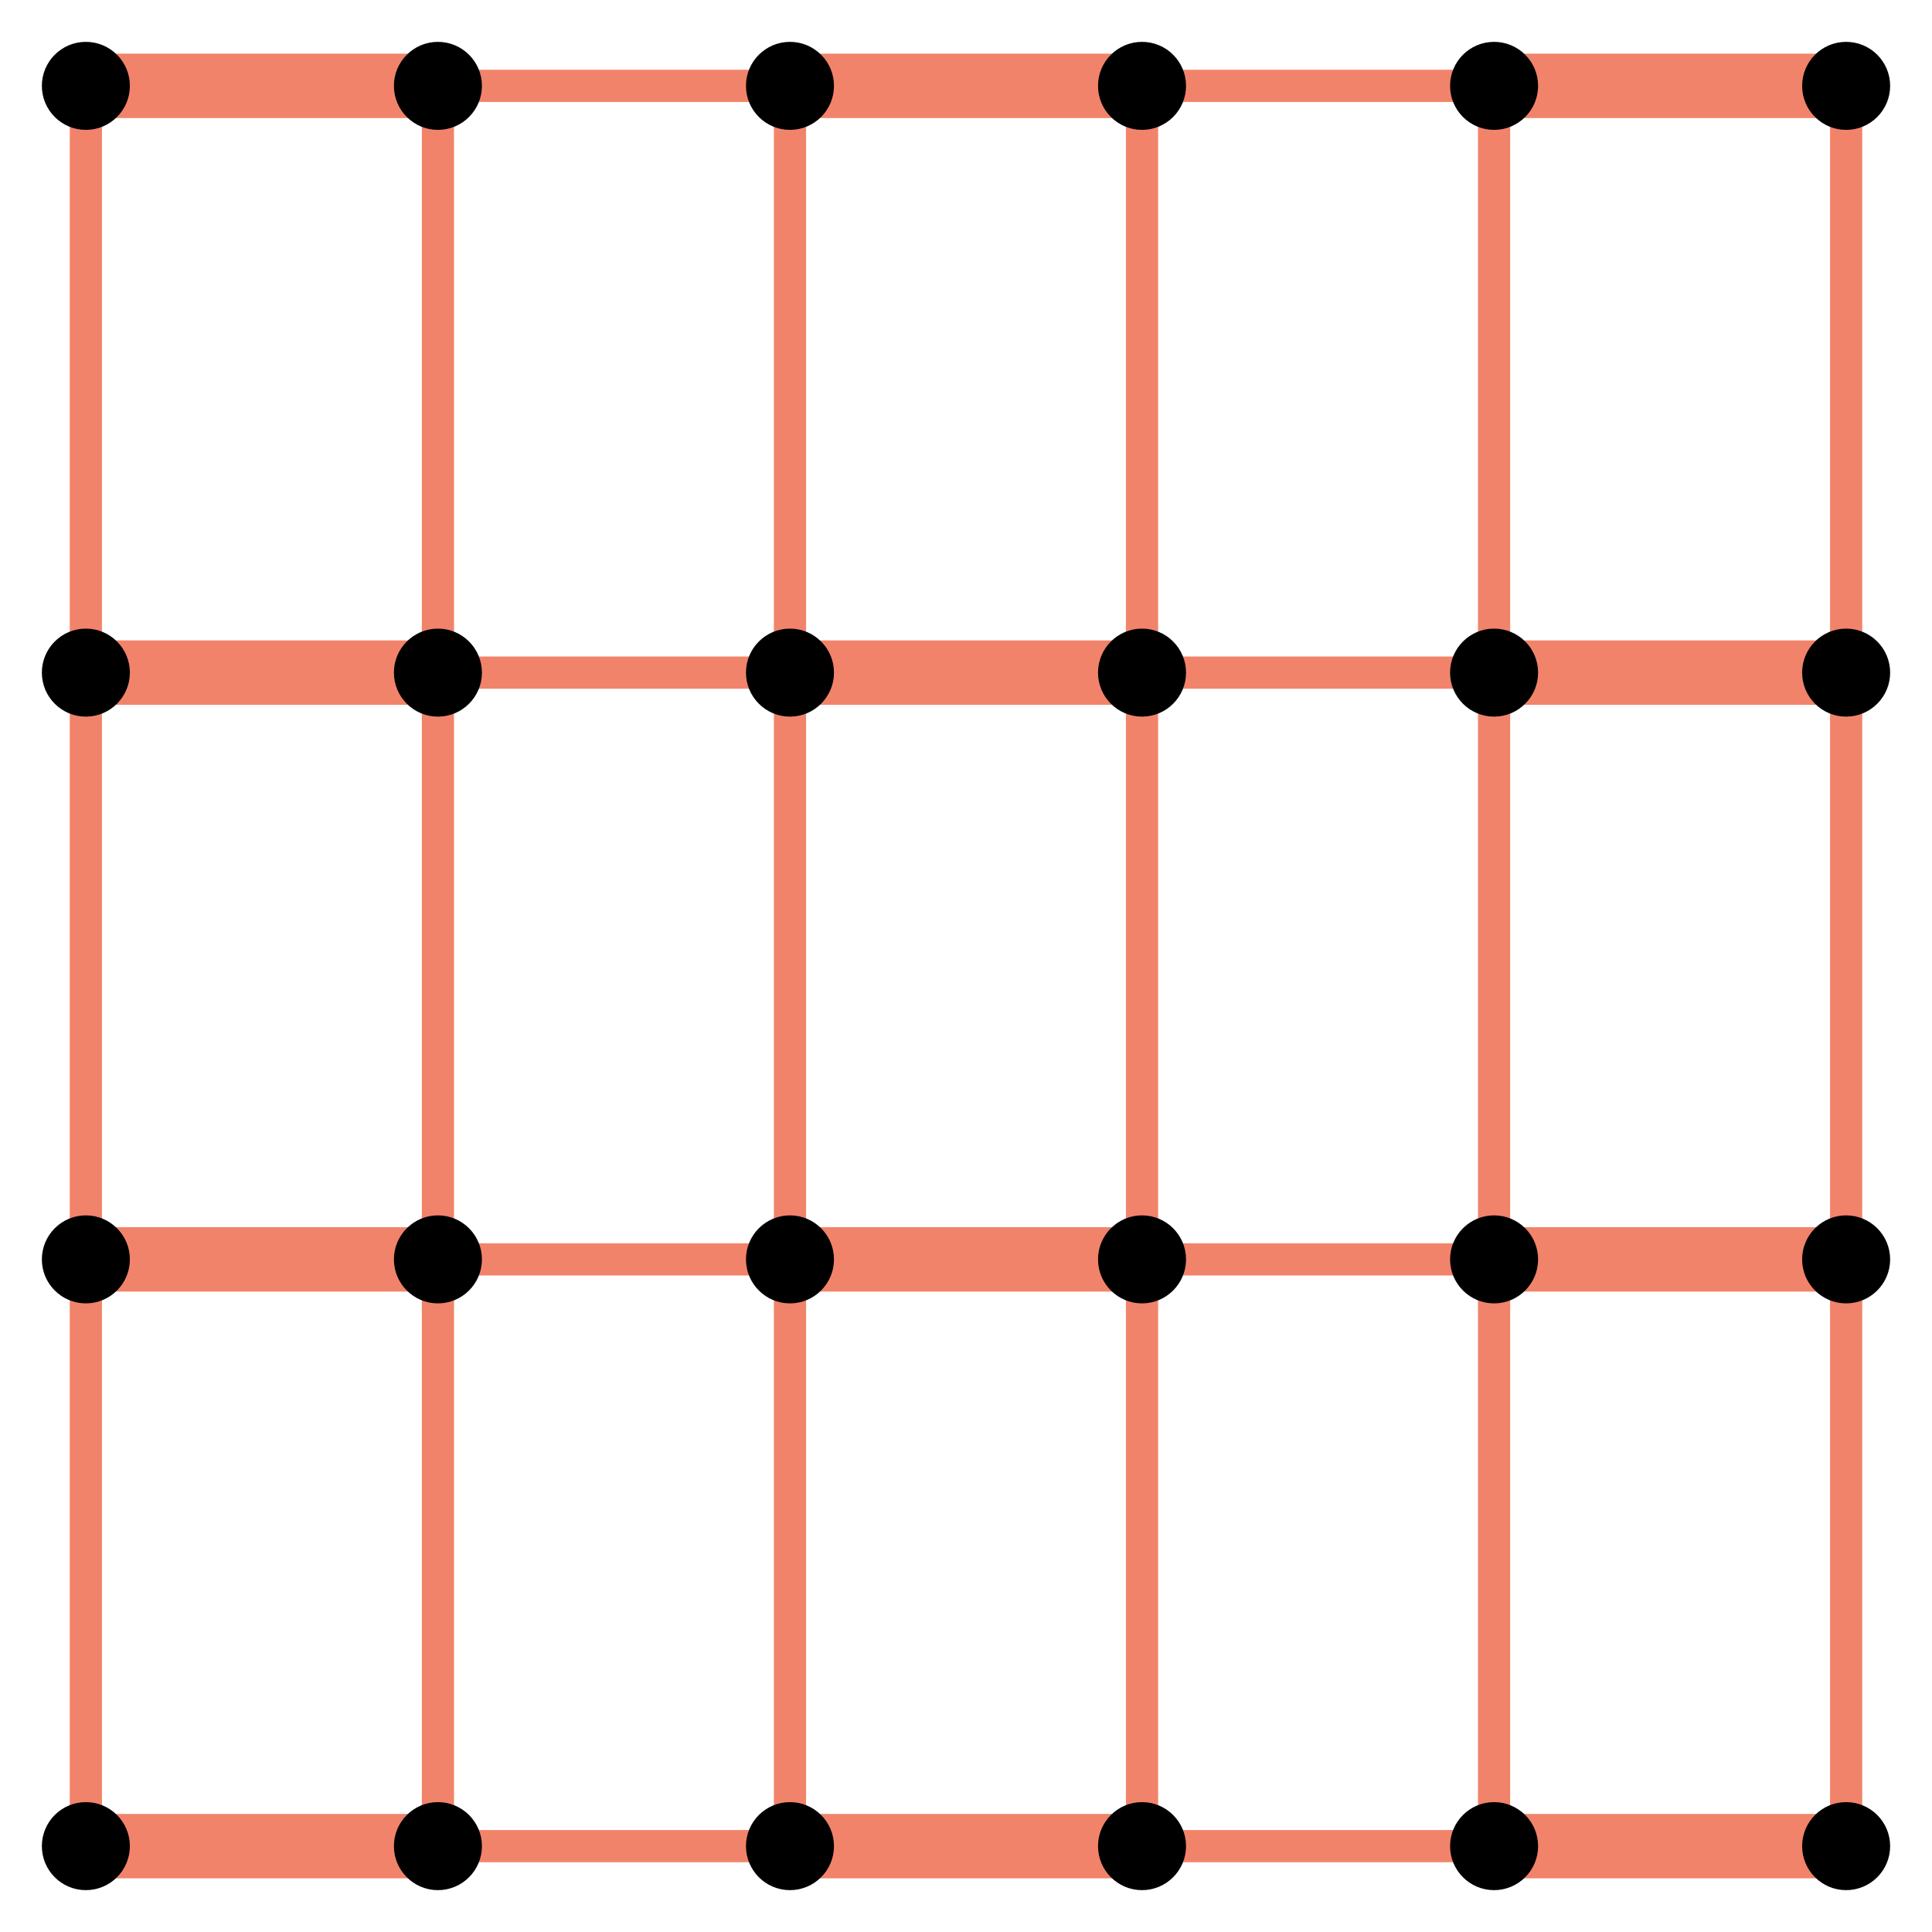
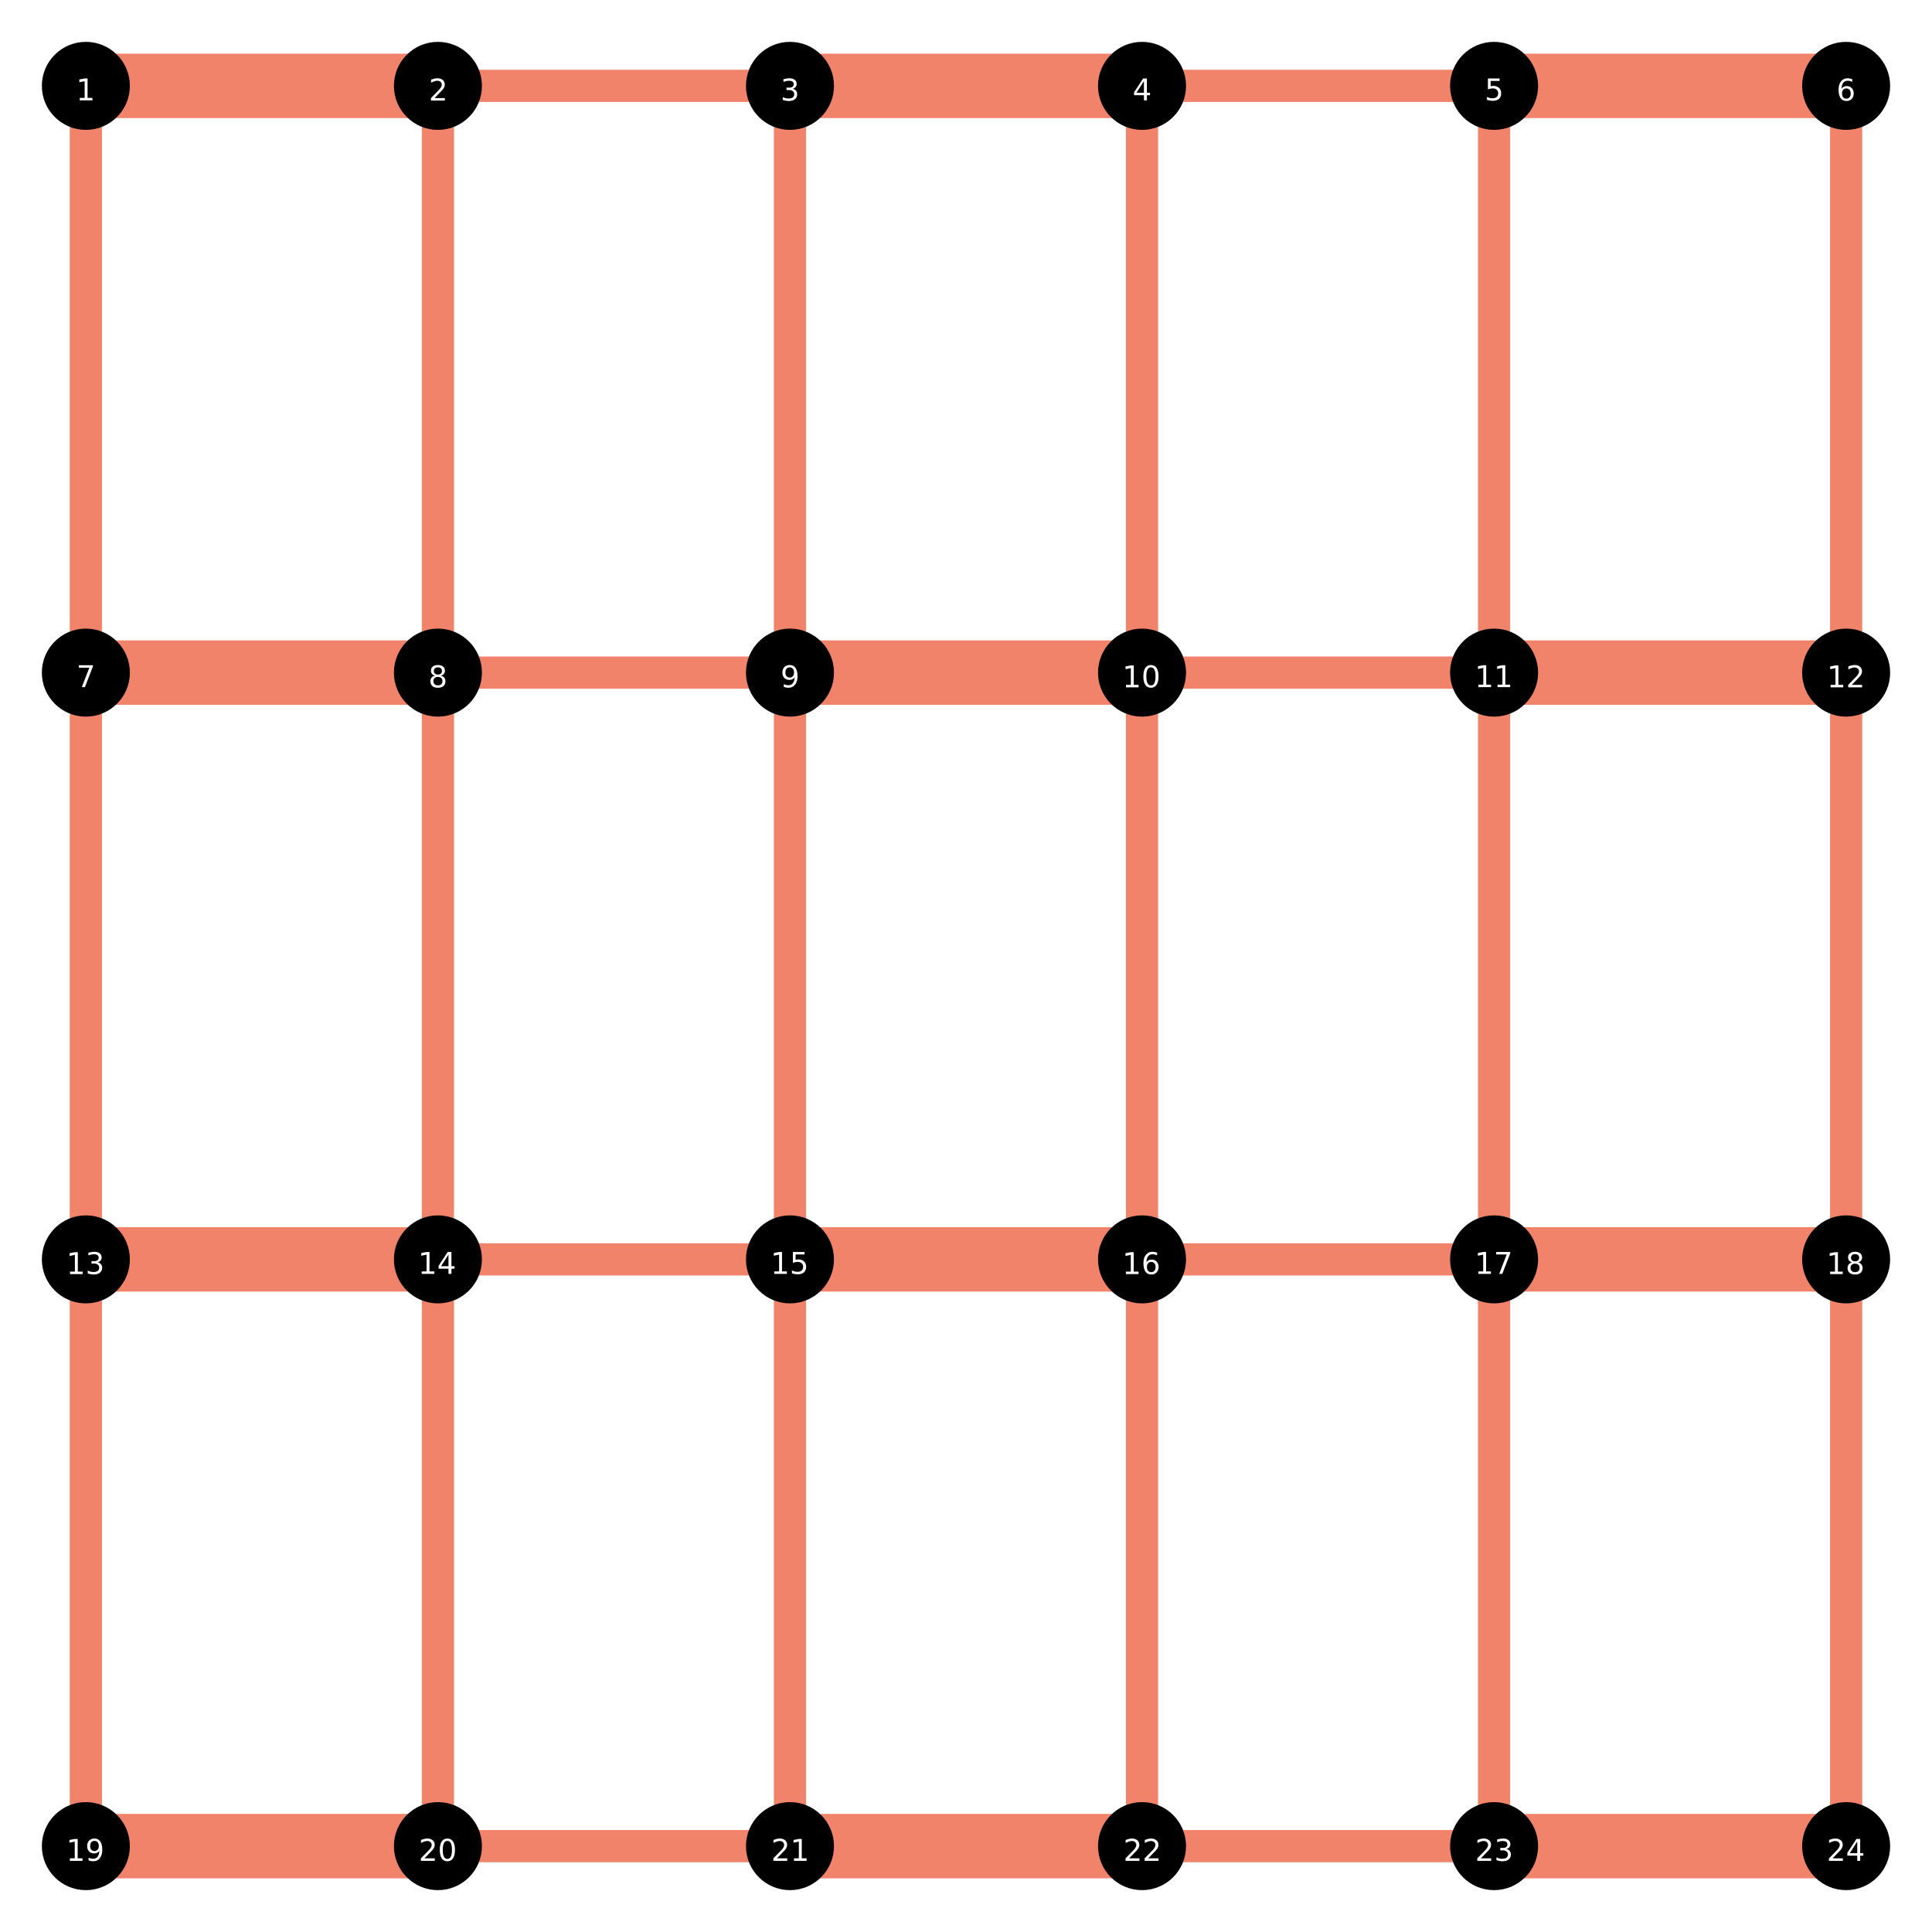
<svg xmlns="http://www.w3.org/2000/svg" xmlns:xlink="http://www.w3.org/1999/xlink" width="900pt" height="900pt" viewBox="0 0 900 900" version="1.1">
  <defs>
    <g>
      <symbol overflow="visible" id="glyph0-0">
        <path style="stroke:none;" d="M 0.703 2.469 L 0.703 -9.875 L 7.703 -9.875 L 7.703 2.469 Z M 1.484 1.703 L 6.922 1.703 L 6.922 -9.078 L 1.484 -9.078 Z M 1.484 1.703 " />
      </symbol>
      <symbol overflow="visible" id="glyph0-1">
        <path style="stroke:none;" d="M 1.734 -1.156 L 4 -1.156 L 4 -8.953 L 1.531 -8.453 L 1.531 -9.719 L 3.984 -10.203 L 5.359 -10.203 L 5.359 -1.156 L 7.609 -1.156 L 7.609 0 L 1.734 0 Z M 1.734 -1.156 " />
      </symbol>
      <symbol overflow="visible" id="glyph0-2">
        <path style="stroke:none;" d="M 2.688 -1.156 L 7.5 -1.156 L 7.5 0 L 1.031 0 L 1.031 -1.156 C 1.551 -1.695 2.266 -2.426 3.172 -3.344 C 4.078 -4.258 4.645 -4.848 4.875 -5.109 C 5.312 -5.609 5.617 -6.031 5.797 -6.375 C 5.973 -6.719 6.062 -7.055 6.062 -7.391 C 6.062 -7.93 5.867 -8.375 5.484 -8.719 C 5.109 -9.062 4.613 -9.234 4 -9.234 C 3.57 -9.234 3.117 -9.156 2.641 -9 C 2.16 -8.852 1.645 -8.625 1.094 -8.312 L 1.094 -9.719 C 1.645 -9.938 2.16 -10.102 2.641 -10.219 C 3.129 -10.332 3.578 -10.391 3.984 -10.391 C 5.035 -10.391 5.875 -10.125 6.5 -9.594 C 7.133 -9.07 7.453 -8.367 7.453 -7.484 C 7.453 -7.055 7.375 -6.656 7.219 -6.281 C 7.062 -5.906 6.773 -5.461 6.359 -4.953 C 6.242 -4.828 5.879 -4.445 5.266 -3.812 C 4.66 -3.176 3.801 -2.289 2.688 -1.156 Z M 2.688 -1.156 " />
      </symbol>
      <symbol overflow="visible" id="glyph0-3">
        <path style="stroke:none;" d="M 5.688 -5.5 C 6.344 -5.363 6.852 -5.07 7.219 -4.625 C 7.594 -4.176 7.781 -3.625 7.781 -2.969 C 7.781 -1.957 7.43 -1.176 6.734 -0.625 C 6.047 -0.07 5.066 0.203 3.797 0.203 C 3.367 0.203 2.926 0.156 2.469 0.062 C 2.02 -0.02 1.551 -0.145 1.062 -0.312 L 1.062 -1.641 C 1.445 -1.422 1.867 -1.254 2.328 -1.141 C 2.785 -1.023 3.258 -0.969 3.75 -0.969 C 4.613 -0.969 5.27 -1.133 5.719 -1.469 C 6.176 -1.812 6.406 -2.312 6.406 -2.969 C 6.406 -3.57 6.191 -4.039 5.766 -4.375 C 5.348 -4.719 4.766 -4.891 4.016 -4.891 L 2.828 -4.891 L 2.828 -6.016 L 4.078 -6.016 C 4.754 -6.016 5.27 -6.148 5.625 -6.422 C 5.988 -6.703 6.172 -7.098 6.172 -7.609 C 6.172 -8.129 5.984 -8.531 5.609 -8.812 C 5.242 -9.094 4.711 -9.234 4.016 -9.234 C 3.641 -9.234 3.234 -9.191 2.797 -9.109 C 2.367 -9.023 1.895 -8.895 1.375 -8.719 L 1.375 -9.953 C 1.895 -10.098 2.383 -10.207 2.844 -10.281 C 3.301 -10.352 3.734 -10.391 4.141 -10.391 C 5.191 -10.391 6.02 -10.148 6.625 -9.672 C 7.238 -9.203 7.547 -8.562 7.547 -7.75 C 7.547 -7.176 7.383 -6.695 7.062 -6.312 C 6.738 -5.926 6.281 -5.656 5.688 -5.5 Z M 5.688 -5.5 " />
      </symbol>
      <symbol overflow="visible" id="glyph0-4">
        <path style="stroke:none;" d="M 5.297 -9 L 1.812 -3.562 L 5.297 -3.562 Z M 4.922 -10.203 L 6.672 -10.203 L 6.672 -3.562 L 8.125 -3.562 L 8.125 -2.406 L 6.672 -2.406 L 6.672 0 L 5.297 0 L 5.297 -2.406 L 0.688 -2.406 L 0.688 -3.734 Z M 4.922 -10.203 " />
      </symbol>
      <symbol overflow="visible" id="glyph0-5">
        <path style="stroke:none;" d="M 1.516 -10.203 L 6.938 -10.203 L 6.938 -9.047 L 2.781 -9.047 L 2.781 -6.547 C 2.977 -6.609 3.176 -6.656 3.375 -6.688 C 3.57 -6.727 3.773 -6.75 3.984 -6.75 C 5.117 -6.75 6.02 -6.438 6.688 -5.812 C 7.352 -5.188 7.688 -4.344 7.688 -3.281 C 7.688 -2.176 7.344 -1.316 6.656 -0.703 C 5.977 -0.098 5.016 0.203 3.766 0.203 C 3.336 0.203 2.898 0.164 2.453 0.094 C 2.016 0.02 1.555 -0.086 1.078 -0.234 L 1.078 -1.625 C 1.492 -1.406 1.922 -1.238 2.359 -1.125 C 2.797 -1.02 3.254 -0.969 3.734 -0.969 C 4.523 -0.969 5.148 -1.172 5.609 -1.578 C 6.066 -1.992 6.297 -2.562 6.297 -3.281 C 6.297 -3.988 6.066 -4.547 5.609 -4.953 C 5.148 -5.367 4.523 -5.578 3.734 -5.578 C 3.367 -5.578 3 -5.535 2.625 -5.453 C 2.258 -5.379 1.891 -5.254 1.516 -5.078 Z M 1.516 -10.203 " />
      </symbol>
      <symbol overflow="visible" id="glyph0-6">
        <path style="stroke:none;" d="M 4.625 -5.656 C 4 -5.656 3.504 -5.441 3.141 -5.016 C 2.785 -4.586 2.609 -4.008 2.609 -3.281 C 2.609 -2.539 2.785 -1.957 3.141 -1.531 C 3.504 -1.102 4 -0.891 4.625 -0.891 C 5.238 -0.891 5.727 -1.102 6.094 -1.531 C 6.457 -1.957 6.641 -2.539 6.641 -3.281 C 6.641 -4.008 6.457 -4.586 6.094 -5.016 C 5.727 -5.441 5.238 -5.656 4.625 -5.656 Z M 7.359 -9.984 L 7.359 -8.719 C 7.016 -8.883 6.664 -9.008 6.312 -9.094 C 5.957 -9.188 5.609 -9.234 5.266 -9.234 C 4.348 -9.234 3.648 -8.926 3.172 -8.312 C 2.691 -7.695 2.422 -6.766 2.359 -5.516 C 2.617 -5.91 2.953 -6.211 3.359 -6.422 C 3.766 -6.641 4.211 -6.75 4.703 -6.75 C 5.723 -6.75 6.531 -6.438 7.125 -5.812 C 7.727 -5.188 8.031 -4.344 8.031 -3.281 C 8.031 -2.227 7.719 -1.383 7.094 -0.75 C 6.477 -0.113 5.656 0.203 4.625 0.203 C 3.438 0.203 2.531 -0.25 1.906 -1.156 C 1.289 -2.062 0.984 -3.375 0.984 -5.094 C 0.984 -6.707 1.363 -7.992 2.125 -8.953 C 2.895 -9.91 3.922 -10.391 5.203 -10.391 C 5.555 -10.391 5.906 -10.352 6.25 -10.281 C 6.602 -10.219 6.973 -10.117 7.359 -9.984 Z M 7.359 -9.984 " />
      </symbol>
      <symbol overflow="visible" id="glyph0-7">
        <path style="stroke:none;" d="M 1.156 -10.203 L 7.719 -10.203 L 7.719 -9.625 L 4 0 L 2.562 0 L 6.047 -9.047 L 1.156 -9.047 Z M 1.156 -10.203 " />
      </symbol>
      <symbol overflow="visible" id="glyph0-8">
        <path style="stroke:none;" d="M 4.453 -4.844 C 3.797 -4.844 3.281 -4.664 2.906 -4.312 C 2.531 -3.969 2.344 -3.488 2.344 -2.875 C 2.344 -2.258 2.531 -1.773 2.906 -1.422 C 3.281 -1.066 3.797 -0.891 4.453 -0.891 C 5.109 -0.891 5.625 -1.066 6 -1.422 C 6.375 -1.773 6.562 -2.258 6.562 -2.875 C 6.562 -3.488 6.375 -3.969 6 -4.312 C 5.625 -4.664 5.109 -4.844 4.453 -4.844 Z M 3.062 -5.438 C 2.477 -5.582 2.02 -5.859 1.688 -6.266 C 1.352 -6.672 1.188 -7.164 1.188 -7.75 C 1.188 -8.562 1.477 -9.203 2.062 -9.672 C 2.645 -10.148 3.441 -10.391 4.453 -10.391 C 5.461 -10.391 6.258 -10.148 6.844 -9.672 C 7.426 -9.203 7.719 -8.562 7.719 -7.75 C 7.719 -7.164 7.551 -6.672 7.219 -6.266 C 6.883 -5.859 6.426 -5.582 5.844 -5.438 C 6.508 -5.281 7.023 -4.973 7.391 -4.516 C 7.766 -4.066 7.953 -3.52 7.953 -2.875 C 7.953 -1.883 7.648 -1.125 7.047 -0.594 C 6.441 -0.062 5.578 0.203 4.453 0.203 C 3.328 0.203 2.461 -0.062 1.859 -0.594 C 1.254 -1.125 0.953 -1.883 0.953 -2.875 C 0.953 -3.52 1.141 -4.066 1.516 -4.516 C 1.891 -4.973 2.406 -5.281 3.062 -5.438 Z M 2.562 -7.609 C 2.562 -7.086 2.727 -6.676 3.062 -6.375 C 3.395 -6.082 3.859 -5.938 4.453 -5.938 C 5.047 -5.938 5.508 -6.082 5.844 -6.375 C 6.176 -6.676 6.344 -7.086 6.344 -7.609 C 6.344 -8.141 6.176 -8.551 5.844 -8.844 C 5.508 -9.145 5.047 -9.297 4.453 -9.297 C 3.859 -9.297 3.395 -9.145 3.062 -8.844 C 2.727 -8.551 2.562 -8.141 2.562 -7.609 Z M 2.562 -7.609 " />
      </symbol>
      <symbol overflow="visible" id="glyph0-9">
        <path style="stroke:none;" d="M 1.531 -0.219 L 1.531 -1.469 C 1.883 -1.301 2.238 -1.176 2.594 -1.094 C 2.945 -1.008 3.297 -0.969 3.641 -0.969 C 4.547 -0.969 5.238 -1.27 5.719 -1.875 C 6.207 -2.488 6.484 -3.422 6.547 -4.672 C 6.285 -4.285 5.953 -3.984 5.547 -3.766 C 5.141 -3.555 4.691 -3.453 4.203 -3.453 C 3.18 -3.453 2.367 -3.758 1.766 -4.375 C 1.172 -5 0.875 -5.848 0.875 -6.922 C 0.875 -7.961 1.18 -8.801 1.797 -9.438 C 2.422 -10.07 3.25 -10.391 4.281 -10.391 C 5.469 -10.391 6.367 -9.938 6.984 -9.031 C 7.609 -8.125 7.922 -6.812 7.922 -5.094 C 7.922 -3.488 7.539 -2.203 6.781 -1.234 C 6.02 -0.273 4.992 0.203 3.703 0.203 C 3.348 0.203 2.992 0.164 2.641 0.094 C 2.285 0.031 1.914 -0.07 1.531 -0.219 Z M 4.281 -4.547 C 4.906 -4.547 5.395 -4.754 5.75 -5.172 C 6.113 -5.598 6.297 -6.18 6.297 -6.922 C 6.297 -7.648 6.113 -8.227 5.75 -8.656 C 5.395 -9.082 4.906 -9.297 4.281 -9.297 C 3.664 -9.297 3.176 -9.082 2.812 -8.656 C 2.445 -8.227 2.266 -7.648 2.266 -6.922 C 2.266 -6.18 2.445 -5.598 2.812 -5.172 C 3.176 -4.754 3.664 -4.547 4.281 -4.547 Z M 4.281 -4.547 " />
      </symbol>
      <symbol overflow="visible" id="glyph0-10">
        <path style="stroke:none;" d="M 4.453 -9.297 C 3.742 -9.297 3.207 -8.945 2.844 -8.25 C 2.488 -7.551 2.312 -6.5 2.312 -5.094 C 2.312 -3.695 2.488 -2.645 2.844 -1.938 C 3.207 -1.238 3.742 -0.891 4.453 -0.891 C 5.172 -0.891 5.707 -1.238 6.062 -1.938 C 6.414 -2.645 6.594 -3.695 6.594 -5.094 C 6.594 -6.5 6.414 -7.551 6.062 -8.25 C 5.707 -8.945 5.172 -9.297 4.453 -9.297 Z M 4.453 -10.391 C 5.598 -10.391 6.473 -9.938 7.078 -9.031 C 7.68 -8.125 7.984 -6.812 7.984 -5.094 C 7.984 -3.375 7.68 -2.062 7.078 -1.156 C 6.473 -0.25 5.598 0.203 4.453 0.203 C 3.305 0.203 2.43 -0.25 1.828 -1.156 C 1.223 -2.062 0.922 -3.375 0.922 -5.094 C 0.922 -6.812 1.223 -8.125 1.828 -9.031 C 2.43 -9.938 3.305 -10.391 4.453 -10.391 Z M 4.453 -10.391 " />
      </symbol>
    </g>
  </defs>
  <g id="surface26">
    <rect x="0" y="0" width="900" height="900" style="fill:rgb(100%,100%,100%);fill-opacity:1;stroke:none;" />
    <path style="fill:none;stroke-width:30;stroke-linecap:butt;stroke-linejoin:miter;stroke:rgb(94.902%,51.373%,41.961%);stroke-opacity:1;stroke-miterlimit:10;" d="M 40 40 L 204 40 " />
    <path style="fill:none;stroke-width:15;stroke-linecap:butt;stroke-linejoin:miter;stroke:rgb(94.902%,51.373%,41.961%);stroke-opacity:1;stroke-miterlimit:10;" d="M 40 40 L 40 313.332 " />
    <path style="fill:none;stroke-width:15;stroke-linecap:butt;stroke-linejoin:miter;stroke:rgb(94.902%,51.373%,41.961%);stroke-opacity:1;stroke-miterlimit:10;" d="M 204 40 L 368 40 " />
    <path style="fill:none;stroke-width:15;stroke-linecap:butt;stroke-linejoin:miter;stroke:rgb(94.902%,51.373%,41.961%);stroke-opacity:1;stroke-miterlimit:10;" d="M 204 40 L 204 313.332 " />
    <path style="fill:none;stroke-width:30;stroke-linecap:butt;stroke-linejoin:miter;stroke:rgb(94.902%,51.373%,41.961%);stroke-opacity:1;stroke-miterlimit:10;" d="M 368 40 L 532 40 " />
    <path style="fill:none;stroke-width:15;stroke-linecap:butt;stroke-linejoin:miter;stroke:rgb(94.902%,51.373%,41.961%);stroke-opacity:1;stroke-miterlimit:10;" d="M 368 40 L 368 313.332 " />
    <path style="fill:none;stroke-width:15;stroke-linecap:butt;stroke-linejoin:miter;stroke:rgb(94.902%,51.373%,41.961%);stroke-opacity:1;stroke-miterlimit:10;" d="M 532 40 L 696 40 " />
    <path style="fill:none;stroke-width:15;stroke-linecap:butt;stroke-linejoin:miter;stroke:rgb(94.902%,51.373%,41.961%);stroke-opacity:1;stroke-miterlimit:10;" d="M 532 40 L 532 313.332 " />
    <path style="fill:none;stroke-width:30;stroke-linecap:butt;stroke-linejoin:miter;stroke:rgb(94.902%,51.373%,41.961%);stroke-opacity:1;stroke-miterlimit:10;" d="M 696 40 L 860 40 " />
    <path style="fill:none;stroke-width:15;stroke-linecap:butt;stroke-linejoin:miter;stroke:rgb(94.902%,51.373%,41.961%);stroke-opacity:1;stroke-miterlimit:10;" d="M 696 40 L 696 313.332 " />
    <path style="fill:none;stroke-width:15;stroke-linecap:butt;stroke-linejoin:miter;stroke:rgb(94.902%,51.373%,41.961%);stroke-opacity:1;stroke-miterlimit:10;" d="M 860 40 L 860 313.332 " />
    <path style="fill:none;stroke-width:30;stroke-linecap:butt;stroke-linejoin:miter;stroke:rgb(94.902%,51.373%,41.961%);stroke-opacity:1;stroke-miterlimit:10;" d="M 40 313.332 L 204 313.332 " />
    <path style="fill:none;stroke-width:15;stroke-linecap:butt;stroke-linejoin:miter;stroke:rgb(94.902%,51.373%,41.961%);stroke-opacity:1;stroke-miterlimit:10;" d="M 40 313.332 L 40 586.668 " />
    <path style="fill:none;stroke-width:15;stroke-linecap:butt;stroke-linejoin:miter;stroke:rgb(94.902%,51.373%,41.961%);stroke-opacity:1;stroke-miterlimit:10;" d="M 204 313.332 L 368 313.332 " />
    <path style="fill:none;stroke-width:15;stroke-linecap:butt;stroke-linejoin:miter;stroke:rgb(94.902%,51.373%,41.961%);stroke-opacity:1;stroke-miterlimit:10;" d="M 204 313.332 L 204 586.668 " />
    <path style="fill:none;stroke-width:30;stroke-linecap:butt;stroke-linejoin:miter;stroke:rgb(94.902%,51.373%,41.961%);stroke-opacity:1;stroke-miterlimit:10;" d="M 368 313.332 L 532 313.332 " />
    <path style="fill:none;stroke-width:15;stroke-linecap:butt;stroke-linejoin:miter;stroke:rgb(94.902%,51.373%,41.961%);stroke-opacity:1;stroke-miterlimit:10;" d="M 368 313.332 L 368 586.668 " />
    <path style="fill:none;stroke-width:15;stroke-linecap:butt;stroke-linejoin:miter;stroke:rgb(94.902%,51.373%,41.961%);stroke-opacity:1;stroke-miterlimit:10;" d="M 532 313.332 L 696 313.332 " />
    <path style="fill:none;stroke-width:15;stroke-linecap:butt;stroke-linejoin:miter;stroke:rgb(94.902%,51.373%,41.961%);stroke-opacity:1;stroke-miterlimit:10;" d="M 532 313.332 L 532 586.668 " />
    <path style="fill:none;stroke-width:30;stroke-linecap:butt;stroke-linejoin:miter;stroke:rgb(94.902%,51.373%,41.961%);stroke-opacity:1;stroke-miterlimit:10;" d="M 696 313.332 L 860 313.332 " />
    <path style="fill:none;stroke-width:15;stroke-linecap:butt;stroke-linejoin:miter;stroke:rgb(94.902%,51.373%,41.961%);stroke-opacity:1;stroke-miterlimit:10;" d="M 696 313.332 L 696 586.668 " />
    <path style="fill:none;stroke-width:15;stroke-linecap:butt;stroke-linejoin:miter;stroke:rgb(94.902%,51.373%,41.961%);stroke-opacity:1;stroke-miterlimit:10;" d="M 860 313.332 L 860 586.668 " />
    <path style="fill:none;stroke-width:30;stroke-linecap:butt;stroke-linejoin:miter;stroke:rgb(94.902%,51.373%,41.961%);stroke-opacity:1;stroke-miterlimit:10;" d="M 40 586.668 L 204 586.668 " />
    <path style="fill:none;stroke-width:15;stroke-linecap:butt;stroke-linejoin:miter;stroke:rgb(94.902%,51.373%,41.961%);stroke-opacity:1;stroke-miterlimit:10;" d="M 40 586.668 L 40 860 " />
    <path style="fill:none;stroke-width:15;stroke-linecap:butt;stroke-linejoin:miter;stroke:rgb(94.902%,51.373%,41.961%);stroke-opacity:1;stroke-miterlimit:10;" d="M 204 586.668 L 368 586.668 " />
    <path style="fill:none;stroke-width:15;stroke-linecap:butt;stroke-linejoin:miter;stroke:rgb(94.902%,51.373%,41.961%);stroke-opacity:1;stroke-miterlimit:10;" d="M 204 586.668 L 204 860 " />
    <path style="fill:none;stroke-width:30;stroke-linecap:butt;stroke-linejoin:miter;stroke:rgb(94.902%,51.373%,41.961%);stroke-opacity:1;stroke-miterlimit:10;" d="M 368 586.668 L 532 586.668 " />
    <path style="fill:none;stroke-width:15;stroke-linecap:butt;stroke-linejoin:miter;stroke:rgb(94.902%,51.373%,41.961%);stroke-opacity:1;stroke-miterlimit:10;" d="M 368 586.668 L 368 860 " />
    <path style="fill:none;stroke-width:15;stroke-linecap:butt;stroke-linejoin:miter;stroke:rgb(94.902%,51.373%,41.961%);stroke-opacity:1;stroke-miterlimit:10;" d="M 532 586.668 L 696 586.668 " />
    <path style="fill:none;stroke-width:15;stroke-linecap:butt;stroke-linejoin:miter;stroke:rgb(94.902%,51.373%,41.961%);stroke-opacity:1;stroke-miterlimit:10;" d="M 532 586.668 L 532 860 " />
    <path style="fill:none;stroke-width:30;stroke-linecap:butt;stroke-linejoin:miter;stroke:rgb(94.902%,51.373%,41.961%);stroke-opacity:1;stroke-miterlimit:10;" d="M 696 586.668 L 860 586.668 " />
    <path style="fill:none;stroke-width:15;stroke-linecap:butt;stroke-linejoin:miter;stroke:rgb(94.902%,51.373%,41.961%);stroke-opacity:1;stroke-miterlimit:10;" d="M 696 586.668 L 696 860 " />
    <path style="fill:none;stroke-width:15;stroke-linecap:butt;stroke-linejoin:miter;stroke:rgb(94.902%,51.373%,41.961%);stroke-opacity:1;stroke-miterlimit:10;" d="M 860 586.668 L 860 860 " />
    <path style="fill:none;stroke-width:30;stroke-linecap:butt;stroke-linejoin:miter;stroke:rgb(94.902%,51.373%,41.961%);stroke-opacity:1;stroke-miterlimit:10;" d="M 40 860 L 204 860 " />
    <path style="fill:none;stroke-width:15;stroke-linecap:butt;stroke-linejoin:miter;stroke:rgb(94.902%,51.373%,41.961%);stroke-opacity:1;stroke-miterlimit:10;" d="M 204 860 L 368 860 " />
    <path style="fill:none;stroke-width:30;stroke-linecap:butt;stroke-linejoin:miter;stroke:rgb(94.902%,51.373%,41.961%);stroke-opacity:1;stroke-miterlimit:10;" d="M 368 860 L 532 860 " />
    <path style="fill:none;stroke-width:15;stroke-linecap:butt;stroke-linejoin:miter;stroke:rgb(94.902%,51.373%,41.961%);stroke-opacity:1;stroke-miterlimit:10;" d="M 532 860 L 696 860 " />
    <path style="fill:none;stroke-width:30;stroke-linecap:butt;stroke-linejoin:miter;stroke:rgb(94.902%,51.373%,41.961%);stroke-opacity:1;stroke-miterlimit:10;" d="M 696 860 L 860 860 " />
    <path style="fill-rule:nonzero;fill:rgb(0%,0%,0%);fill-opacity:1;stroke-width:1;stroke-linecap:butt;stroke-linejoin:miter;stroke:rgb(0%,0%,0%);stroke-opacity:1;stroke-miterlimit:10;" d="M 60 40 C 60 51.047 51.047 60 40 60 C 28.953 60 20 51.047 20 40 C 20 28.953 28.953 20 40 20 C 51.047 20 60 28.953 60 40 " />
    <path style="fill-rule:nonzero;fill:rgb(0%,0%,0%);fill-opacity:1;stroke-width:1;stroke-linecap:butt;stroke-linejoin:miter;stroke:rgb(0%,0%,0%);stroke-opacity:1;stroke-miterlimit:10;" d="M 224 40 C 224 51.047 215.047 60 204 60 C 192.953 60 184 51.047 184 40 C 184 28.953 192.953 20 204 20 C 215.047 20 224 28.953 224 40 " />
    <path style="fill-rule:nonzero;fill:rgb(0%,0%,0%);fill-opacity:1;stroke-width:1;stroke-linecap:butt;stroke-linejoin:miter;stroke:rgb(0%,0%,0%);stroke-opacity:1;stroke-miterlimit:10;" d="M 388 40 C 388 51.047 379.047 60 368 60 C 356.953 60 348 51.047 348 40 C 348 28.953 356.953 20 368 20 C 379.047 20 388 28.953 388 40 " />
    <path style="fill-rule:nonzero;fill:rgb(0%,0%,0%);fill-opacity:1;stroke-width:1;stroke-linecap:butt;stroke-linejoin:miter;stroke:rgb(0%,0%,0%);stroke-opacity:1;stroke-miterlimit:10;" d="M 552 40 C 552 51.047 543.047 60 532 60 C 520.953 60 512 51.047 512 40 C 512 28.953 520.953 20 532 20 C 543.047 20 552 28.953 552 40 " />
    <path style="fill-rule:nonzero;fill:rgb(0%,0%,0%);fill-opacity:1;stroke-width:1;stroke-linecap:butt;stroke-linejoin:miter;stroke:rgb(0%,0%,0%);stroke-opacity:1;stroke-miterlimit:10;" d="M 716 40 C 716 51.047 707.047 60 696 60 C 684.953 60 676 51.047 676 40 C 676 28.953 684.953 20 696 20 C 707.047 20 716 28.953 716 40 " />
    <path style="fill-rule:nonzero;fill:rgb(0%,0%,0%);fill-opacity:1;stroke-width:1;stroke-linecap:butt;stroke-linejoin:miter;stroke:rgb(0%,0%,0%);stroke-opacity:1;stroke-miterlimit:10;" d="M 880 40 C 880 51.047 871.047 60 860 60 C 848.953 60 840 51.047 840 40 C 840 28.953 848.953 20 860 20 C 871.047 20 880 28.953 880 40 " />
    <path style="fill-rule:nonzero;fill:rgb(0%,0%,0%);fill-opacity:1;stroke-width:1;stroke-linecap:butt;stroke-linejoin:miter;stroke:rgb(0%,0%,0%);stroke-opacity:1;stroke-miterlimit:10;" d="M 60 313.332 C 60 324.379 51.047 333.332 40 333.332 C 28.953 333.332 20 324.379 20 313.332 C 20 302.289 28.953 293.332 40 293.332 C 51.047 293.332 60 302.289 60 313.332 " />
    <path style="fill-rule:nonzero;fill:rgb(0%,0%,0%);fill-opacity:1;stroke-width:1;stroke-linecap:butt;stroke-linejoin:miter;stroke:rgb(0%,0%,0%);stroke-opacity:1;stroke-miterlimit:10;" d="M 224 313.332 C 224 324.379 215.047 333.332 204 333.332 C 192.953 333.332 184 324.379 184 313.332 C 184 302.289 192.953 293.332 204 293.332 C 215.047 293.332 224 302.289 224 313.332 " />
    <path style="fill-rule:nonzero;fill:rgb(0%,0%,0%);fill-opacity:1;stroke-width:1;stroke-linecap:butt;stroke-linejoin:miter;stroke:rgb(0%,0%,0%);stroke-opacity:1;stroke-miterlimit:10;" d="M 388 313.332 C 388 324.379 379.047 333.332 368 333.332 C 356.953 333.332 348 324.379 348 313.332 C 348 302.289 356.953 293.332 368 293.332 C 379.047 293.332 388 302.289 388 313.332 " />
    <path style="fill-rule:nonzero;fill:rgb(0%,0%,0%);fill-opacity:1;stroke-width:1;stroke-linecap:butt;stroke-linejoin:miter;stroke:rgb(0%,0%,0%);stroke-opacity:1;stroke-miterlimit:10;" d="M 552 313.332 C 552 324.379 543.047 333.332 532 333.332 C 520.953 333.332 512 324.379 512 313.332 C 512 302.289 520.953 293.332 532 293.332 C 543.047 293.332 552 302.289 552 313.332 " />
    <path style="fill-rule:nonzero;fill:rgb(0%,0%,0%);fill-opacity:1;stroke-width:1;stroke-linecap:butt;stroke-linejoin:miter;stroke:rgb(0%,0%,0%);stroke-opacity:1;stroke-miterlimit:10;" d="M 716 313.332 C 716 324.379 707.047 333.332 696 333.332 C 684.953 333.332 676 324.379 676 313.332 C 676 302.289 684.953 293.332 696 293.332 C 707.047 293.332 716 302.289 716 313.332 " />
    <path style="fill-rule:nonzero;fill:rgb(0%,0%,0%);fill-opacity:1;stroke-width:1;stroke-linecap:butt;stroke-linejoin:miter;stroke:rgb(0%,0%,0%);stroke-opacity:1;stroke-miterlimit:10;" d="M 880 313.332 C 880 324.379 871.047 333.332 860 333.332 C 848.953 333.332 840 324.379 840 313.332 C 840 302.289 848.953 293.332 860 293.332 C 871.047 293.332 880 302.289 880 313.332 " />
    <path style="fill-rule:nonzero;fill:rgb(0%,0%,0%);fill-opacity:1;stroke-width:1;stroke-linecap:butt;stroke-linejoin:miter;stroke:rgb(0%,0%,0%);stroke-opacity:1;stroke-miterlimit:10;" d="M 60 586.668 C 60 597.711 51.047 606.668 40 606.668 C 28.953 606.668 20 597.711 20 586.668 C 20 575.621 28.953 566.668 40 566.668 C 51.047 566.668 60 575.621 60 586.668 " />
    <path style="fill-rule:nonzero;fill:rgb(0%,0%,0%);fill-opacity:1;stroke-width:1;stroke-linecap:butt;stroke-linejoin:miter;stroke:rgb(0%,0%,0%);stroke-opacity:1;stroke-miterlimit:10;" d="M 224 586.668 C 224 597.711 215.047 606.668 204 606.668 C 192.953 606.668 184 597.711 184 586.668 C 184 575.621 192.953 566.668 204 566.668 C 215.047 566.668 224 575.621 224 586.668 " />
    <path style="fill-rule:nonzero;fill:rgb(0%,0%,0%);fill-opacity:1;stroke-width:1;stroke-linecap:butt;stroke-linejoin:miter;stroke:rgb(0%,0%,0%);stroke-opacity:1;stroke-miterlimit:10;" d="M 388 586.668 C 388 597.711 379.047 606.668 368 606.668 C 356.953 606.668 348 597.711 348 586.668 C 348 575.621 356.953 566.668 368 566.668 C 379.047 566.668 388 575.621 388 586.668 " />
    <path style="fill-rule:nonzero;fill:rgb(0%,0%,0%);fill-opacity:1;stroke-width:1;stroke-linecap:butt;stroke-linejoin:miter;stroke:rgb(0%,0%,0%);stroke-opacity:1;stroke-miterlimit:10;" d="M 552 586.668 C 552 597.711 543.047 606.668 532 606.668 C 520.953 606.668 512 597.711 512 586.668 C 512 575.621 520.953 566.668 532 566.668 C 543.047 566.668 552 575.621 552 586.668 " />
    <path style="fill-rule:nonzero;fill:rgb(0%,0%,0%);fill-opacity:1;stroke-width:1;stroke-linecap:butt;stroke-linejoin:miter;stroke:rgb(0%,0%,0%);stroke-opacity:1;stroke-miterlimit:10;" d="M 716 586.668 C 716 597.711 707.047 606.668 696 606.668 C 684.953 606.668 676 597.711 676 586.668 C 676 575.621 684.953 566.668 696 566.668 C 707.047 566.668 716 575.621 716 586.668 " />
    <path style="fill-rule:nonzero;fill:rgb(0%,0%,0%);fill-opacity:1;stroke-width:1;stroke-linecap:butt;stroke-linejoin:miter;stroke:rgb(0%,0%,0%);stroke-opacity:1;stroke-miterlimit:10;" d="M 880 586.668 C 880 597.711 871.047 606.668 860 606.668 C 848.953 606.668 840 597.711 840 586.668 C 840 575.621 848.953 566.668 860 566.668 C 871.047 566.668 880 575.621 880 586.668 " />
    <path style="fill-rule:nonzero;fill:rgb(0%,0%,0%);fill-opacity:1;stroke-width:1;stroke-linecap:butt;stroke-linejoin:miter;stroke:rgb(0%,0%,0%);stroke-opacity:1;stroke-miterlimit:10;" d="M 60 860 C 60 871.047 51.047 880 40 880 C 28.953 880 20 871.047 20 860 C 20 848.953 28.953 840 40 840 C 51.047 840 60 848.953 60 860 " />
    <path style="fill-rule:nonzero;fill:rgb(0%,0%,0%);fill-opacity:1;stroke-width:1;stroke-linecap:butt;stroke-linejoin:miter;stroke:rgb(0%,0%,0%);stroke-opacity:1;stroke-miterlimit:10;" d="M 224 860 C 224 871.047 215.047 880 204 880 C 192.953 880 184 871.047 184 860 C 184 848.953 192.953 840 204 840 C 215.047 840 224 848.953 224 860 " />
    <path style="fill-rule:nonzero;fill:rgb(0%,0%,0%);fill-opacity:1;stroke-width:1;stroke-linecap:butt;stroke-linejoin:miter;stroke:rgb(0%,0%,0%);stroke-opacity:1;stroke-miterlimit:10;" d="M 388 860 C 388 871.047 379.047 880 368 880 C 356.953 880 348 871.047 348 860 C 348 848.953 356.953 840 368 840 C 379.047 840 388 848.953 388 860 " />
    <path style="fill-rule:nonzero;fill:rgb(0%,0%,0%);fill-opacity:1;stroke-width:1;stroke-linecap:butt;stroke-linejoin:miter;stroke:rgb(0%,0%,0%);stroke-opacity:1;stroke-miterlimit:10;" d="M 552 860 C 552 871.047 543.047 880 532 880 C 520.953 880 512 871.047 512 860 C 512 848.953 520.953 840 532 840 C 543.047 840 552 848.953 552 860 " />
    <path style="fill-rule:nonzero;fill:rgb(0%,0%,0%);fill-opacity:1;stroke-width:1;stroke-linecap:butt;stroke-linejoin:miter;stroke:rgb(0%,0%,0%);stroke-opacity:1;stroke-miterlimit:10;" d="M 716 860 C 716 871.047 707.047 880 696 880 C 684.953 880 676 871.047 676 860 C 676 848.953 684.953 840 696 840 C 707.047 840 716 848.953 716 860 " />
    <path style="fill-rule:nonzero;fill:rgb(0%,0%,0%);fill-opacity:1;stroke-width:1;stroke-linecap:butt;stroke-linejoin:miter;stroke:rgb(0%,0%,0%);stroke-opacity:1;stroke-miterlimit:10;" d="M 880 860 C 880 871.047 871.047 880 860 880 C 848.953 880 840 871.047 840 860 C 840 848.953 848.953 840 860 840 C 871.047 840 880 848.953 880 860 " />
-     <g style="fill:rgb(0%,0%,0%);fill-opacity:1;">
+     <g style="fill:rgb(100%,100%,100%);fill-opacity:1;">
      <use xlink:href="#glyph0-1" x="35.43" y="46.754" />
    </g>
-     <g style="fill:rgb(0%,0%,0%);fill-opacity:1;">
+     <g style="fill:rgb(100%,100%,100%);fill-opacity:1;">
      <use xlink:href="#glyph0-2" x="199.734" y="46.848" />
    </g>
-     <g style="fill:rgb(0%,0%,0%);fill-opacity:1;">
+     <g style="fill:rgb(100%,100%,100%);fill-opacity:1;">
      <use xlink:href="#glyph0-3" x="363.578" y="46.848" />
    </g>
-     <g style="fill:rgb(0%,0%,0%);fill-opacity:1;">
+     <g style="fill:rgb(100%,100%,100%);fill-opacity:1;">
      <use xlink:href="#glyph0-4" x="527.594" y="46.754" />
    </g>
-     <g style="fill:rgb(0%,0%,0%);fill-opacity:1;">
+     <g style="fill:rgb(100%,100%,100%);fill-opacity:1;">
      <use xlink:href="#glyph0-5" x="691.617" y="46.754" />
    </g>
-     <g style="fill:rgb(0%,0%,0%);fill-opacity:1;">
+     <g style="fill:rgb(100%,100%,100%);fill-opacity:1;">
      <use xlink:href="#glyph0-6" x="855.492" y="46.848" />
    </g>
-     <g style="fill:rgb(0%,0%,0%);fill-opacity:1;">
+     <g style="fill:rgb(100%,100%,100%);fill-opacity:1;">
      <use xlink:href="#glyph0-7" x="35.562" y="320.086" />
    </g>
-     <g style="fill:rgb(0%,0%,0%);fill-opacity:1;">
+     <g style="fill:rgb(100%,100%,100%);fill-opacity:1;">
      <use xlink:href="#glyph0-8" x="199.547" y="320.18" />
    </g>
-     <g style="fill:rgb(0%,0%,0%);fill-opacity:1;">
+     <g style="fill:rgb(100%,100%,100%);fill-opacity:1;">
      <use xlink:href="#glyph0-9" x="363.602" y="320.18" />
    </g>
-     <g style="fill:rgb(0%,0%,0%);fill-opacity:1;">
+     <g style="fill:rgb(100%,100%,100%);fill-opacity:1;">
      <use xlink:href="#glyph0-1" x="522.789" y="320.18" />
      <use xlink:href="#glyph0-10" x="531.696" y="320.18" />
    </g>
-     <g style="fill:rgb(0%,0%,0%);fill-opacity:1;">
+     <g style="fill:rgb(100%,100%,100%);fill-opacity:1;">
      <use xlink:href="#glyph0-1" x="686.977" y="320.086" />
      <use xlink:href="#glyph0-1" x="695.884" y="320.086" />
    </g>
-     <g style="fill:rgb(0%,0%,0%);fill-opacity:1;">
+     <g style="fill:rgb(100%,100%,100%);fill-opacity:1;">
      <use xlink:href="#glyph0-1" x="851.031" y="320.18" />
      <use xlink:href="#glyph0-2" x="859.938" y="320.18" />
    </g>
-     <g style="fill:rgb(0%,0%,0%);fill-opacity:1;">
+     <g style="fill:rgb(100%,100%,100%);fill-opacity:1;">
      <use xlink:href="#glyph0-1" x="30.891" y="593.512" />
      <use xlink:href="#glyph0-3" x="39.798" y="593.512" />
    </g>
-     <g style="fill:rgb(0%,0%,0%);fill-opacity:1;">
+     <g style="fill:rgb(100%,100%,100%);fill-opacity:1;">
      <use xlink:href="#glyph0-1" x="194.719" y="593.418" />
      <use xlink:href="#glyph0-4" x="203.626" y="593.418" />
    </g>
-     <g style="fill:rgb(0%,0%,0%);fill-opacity:1;">
+     <g style="fill:rgb(100%,100%,100%);fill-opacity:1;">
      <use xlink:href="#glyph0-1" x="358.938" y="593.418" />
      <use xlink:href="#glyph0-5" x="367.845" y="593.418" />
    </g>
-     <g style="fill:rgb(0%,0%,0%);fill-opacity:1;">
+     <g style="fill:rgb(100%,100%,100%);fill-opacity:1;">
      <use xlink:href="#glyph0-1" x="522.766" y="593.512" />
      <use xlink:href="#glyph0-6" x="531.673" y="593.512" />
    </g>
-     <g style="fill:rgb(0%,0%,0%);fill-opacity:1;">
+     <g style="fill:rgb(100%,100%,100%);fill-opacity:1;">
      <use xlink:href="#glyph0-1" x="686.922" y="593.418" />
      <use xlink:href="#glyph0-7" x="695.829" y="593.418" />
    </g>
-     <g style="fill:rgb(0%,0%,0%);fill-opacity:1;">
+     <g style="fill:rgb(100%,100%,100%);fill-opacity:1;">
      <use xlink:href="#glyph0-1" x="850.805" y="593.512" />
      <use xlink:href="#glyph0-8" x="859.712" y="593.512" />
    </g>
-     <g style="fill:rgb(0%,0%,0%);fill-opacity:1;">
+     <g style="fill:rgb(100%,100%,100%);fill-opacity:1;">
      <use xlink:href="#glyph0-1" x="30.82" y="866.848" />
      <use xlink:href="#glyph0-9" x="39.728" y="866.848" />
    </g>
-     <g style="fill:rgb(0%,0%,0%);fill-opacity:1;">
+     <g style="fill:rgb(100%,100%,100%);fill-opacity:1;">
      <use xlink:href="#glyph0-2" x="195.039" y="866.848" />
      <use xlink:href="#glyph0-10" x="203.946" y="866.848" />
    </g>
-     <g style="fill:rgb(0%,0%,0%);fill-opacity:1;">
+     <g style="fill:rgb(100%,100%,100%);fill-opacity:1;">
      <use xlink:href="#glyph0-2" x="359.227" y="866.848" />
      <use xlink:href="#glyph0-1" x="368.134" y="866.848" />
    </g>
-     <g style="fill:rgb(0%,0%,0%);fill-opacity:1;">
+     <g style="fill:rgb(100%,100%,100%);fill-opacity:1;">
      <use xlink:href="#glyph0-2" x="523.281" y="866.848" />
      <use xlink:href="#glyph0-2" x="532.188" y="866.848" />
    </g>
-     <g style="fill:rgb(0%,0%,0%);fill-opacity:1;">
+     <g style="fill:rgb(100%,100%,100%);fill-opacity:1;">
      <use xlink:href="#glyph0-2" x="687.141" y="866.848" />
      <use xlink:href="#glyph0-3" x="696.048" y="866.848" />
    </g>
-     <g style="fill:rgb(0%,0%,0%);fill-opacity:1;">
+     <g style="fill:rgb(100%,100%,100%);fill-opacity:1;">
      <use xlink:href="#glyph0-2" x="850.969" y="866.848" />
      <use xlink:href="#glyph0-4" x="859.876" y="866.848" />
    </g>
  </g>
</svg>
